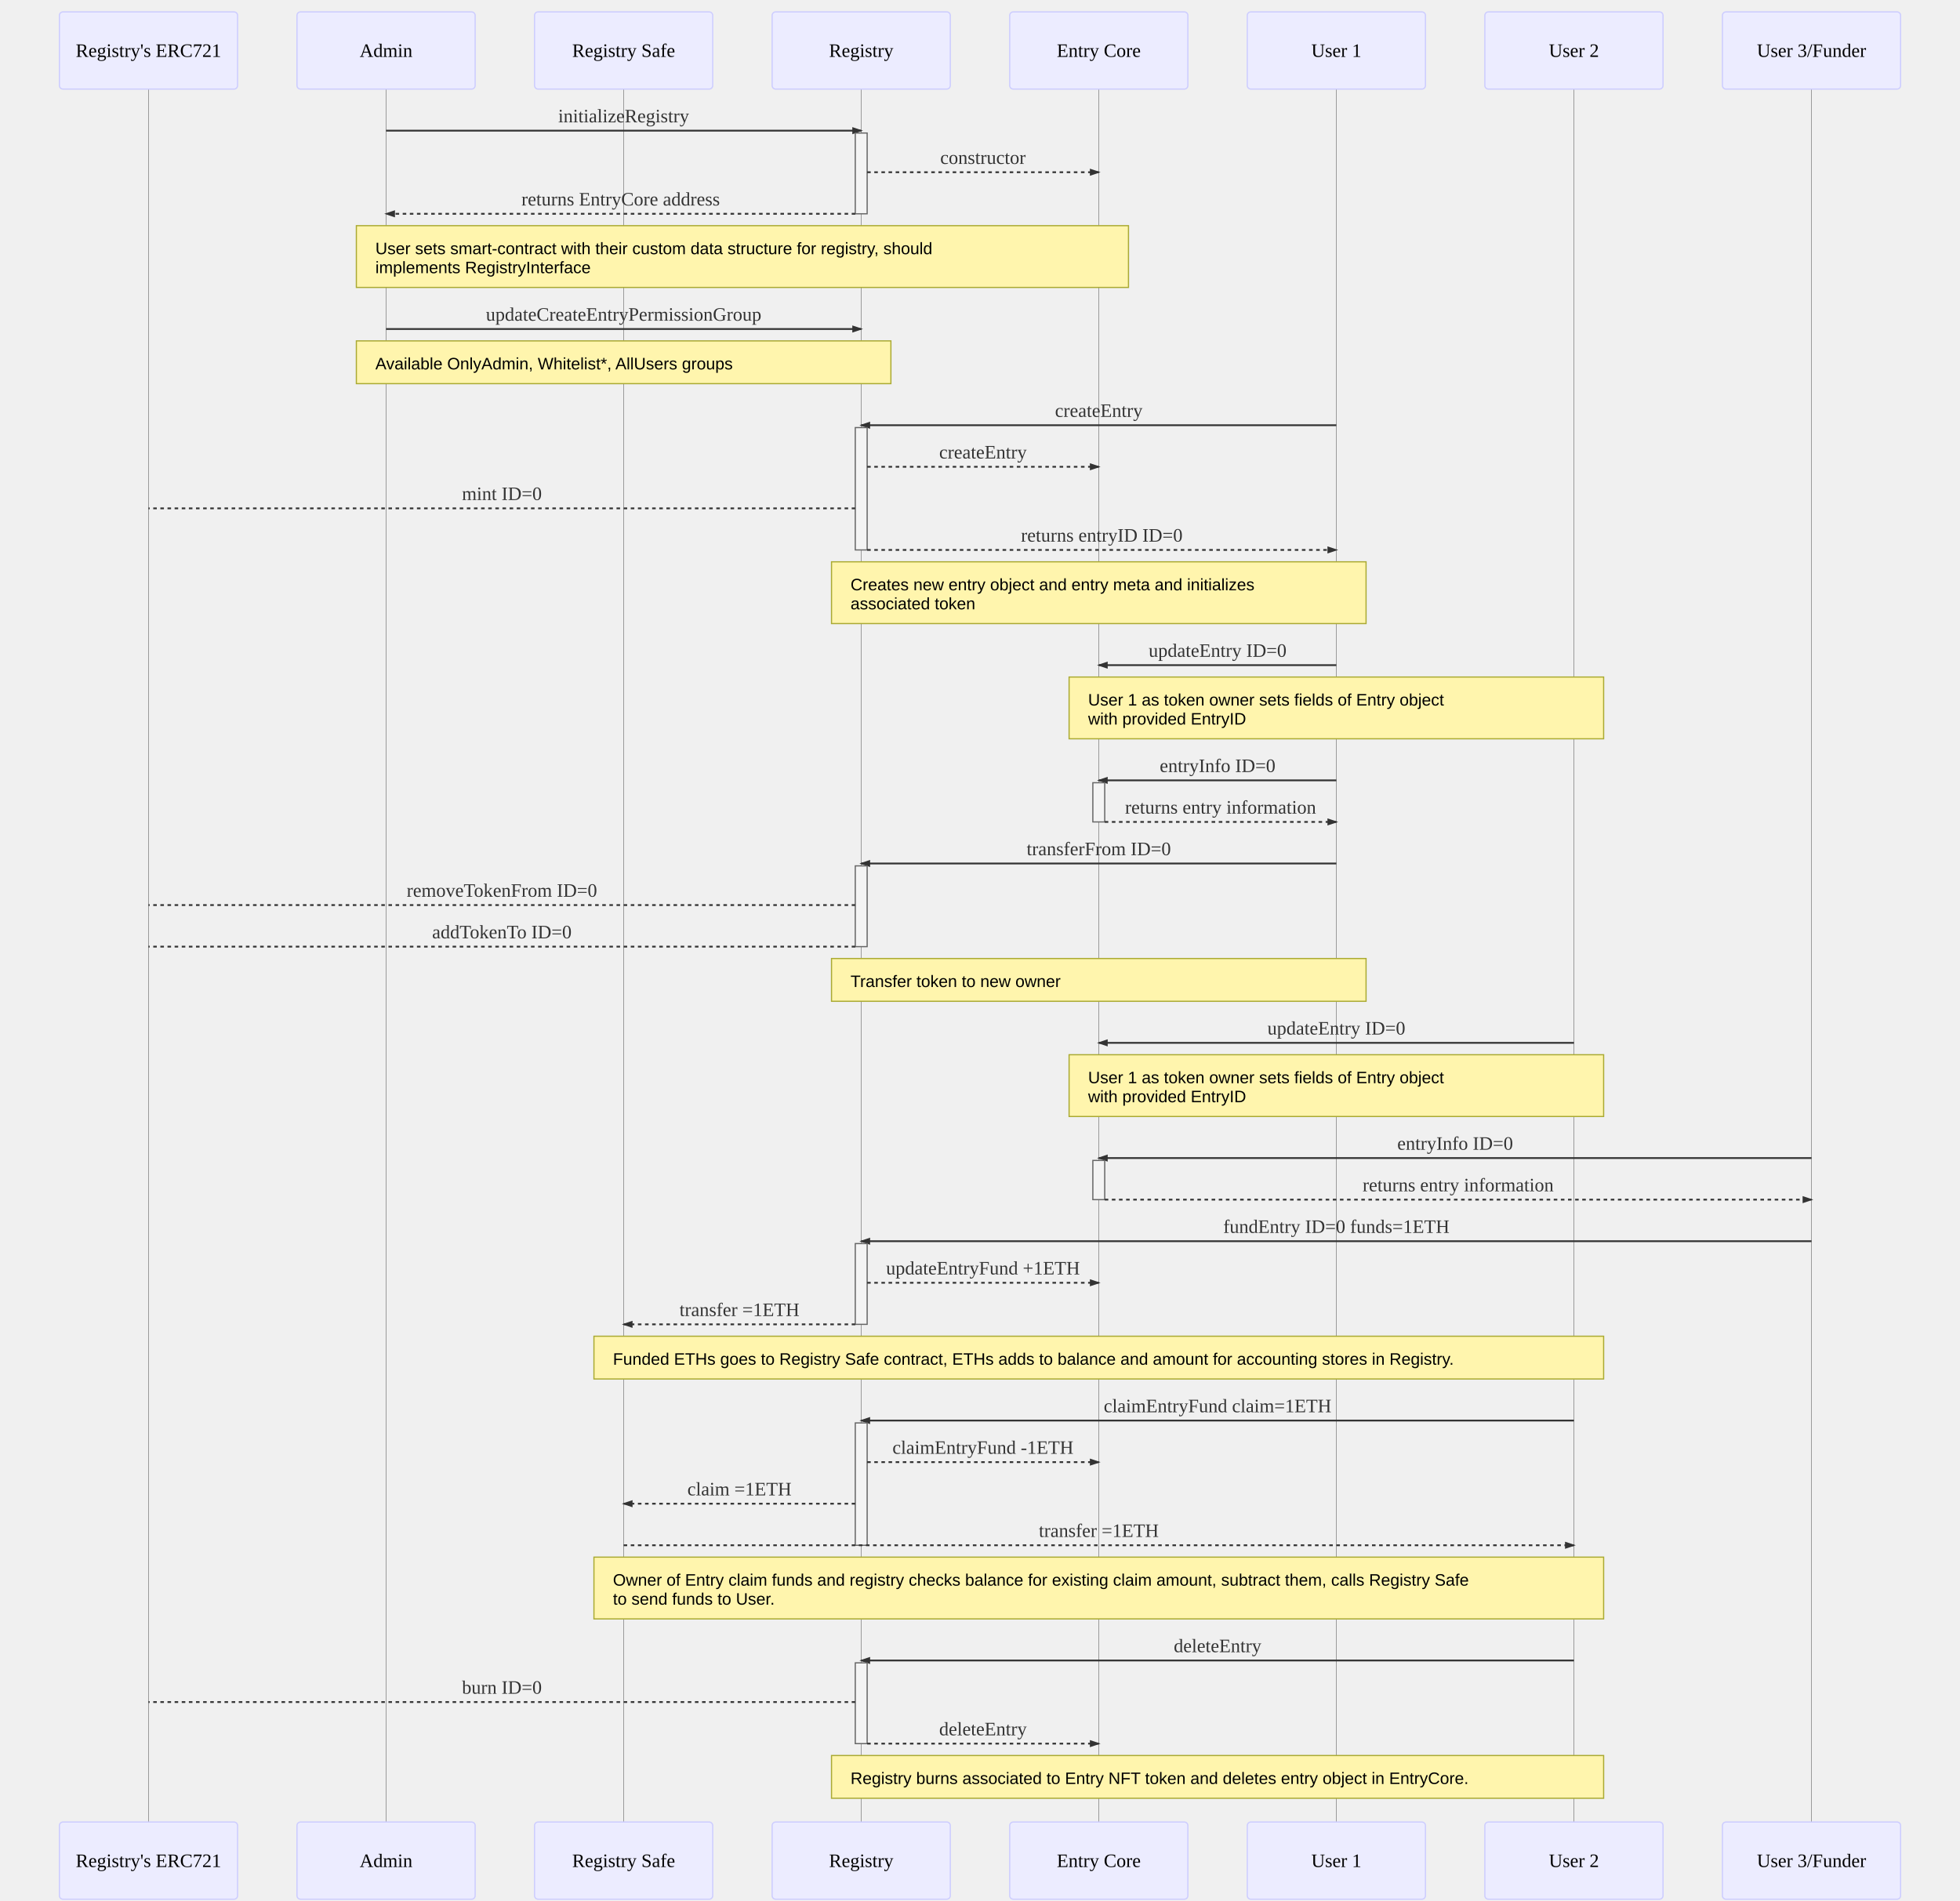
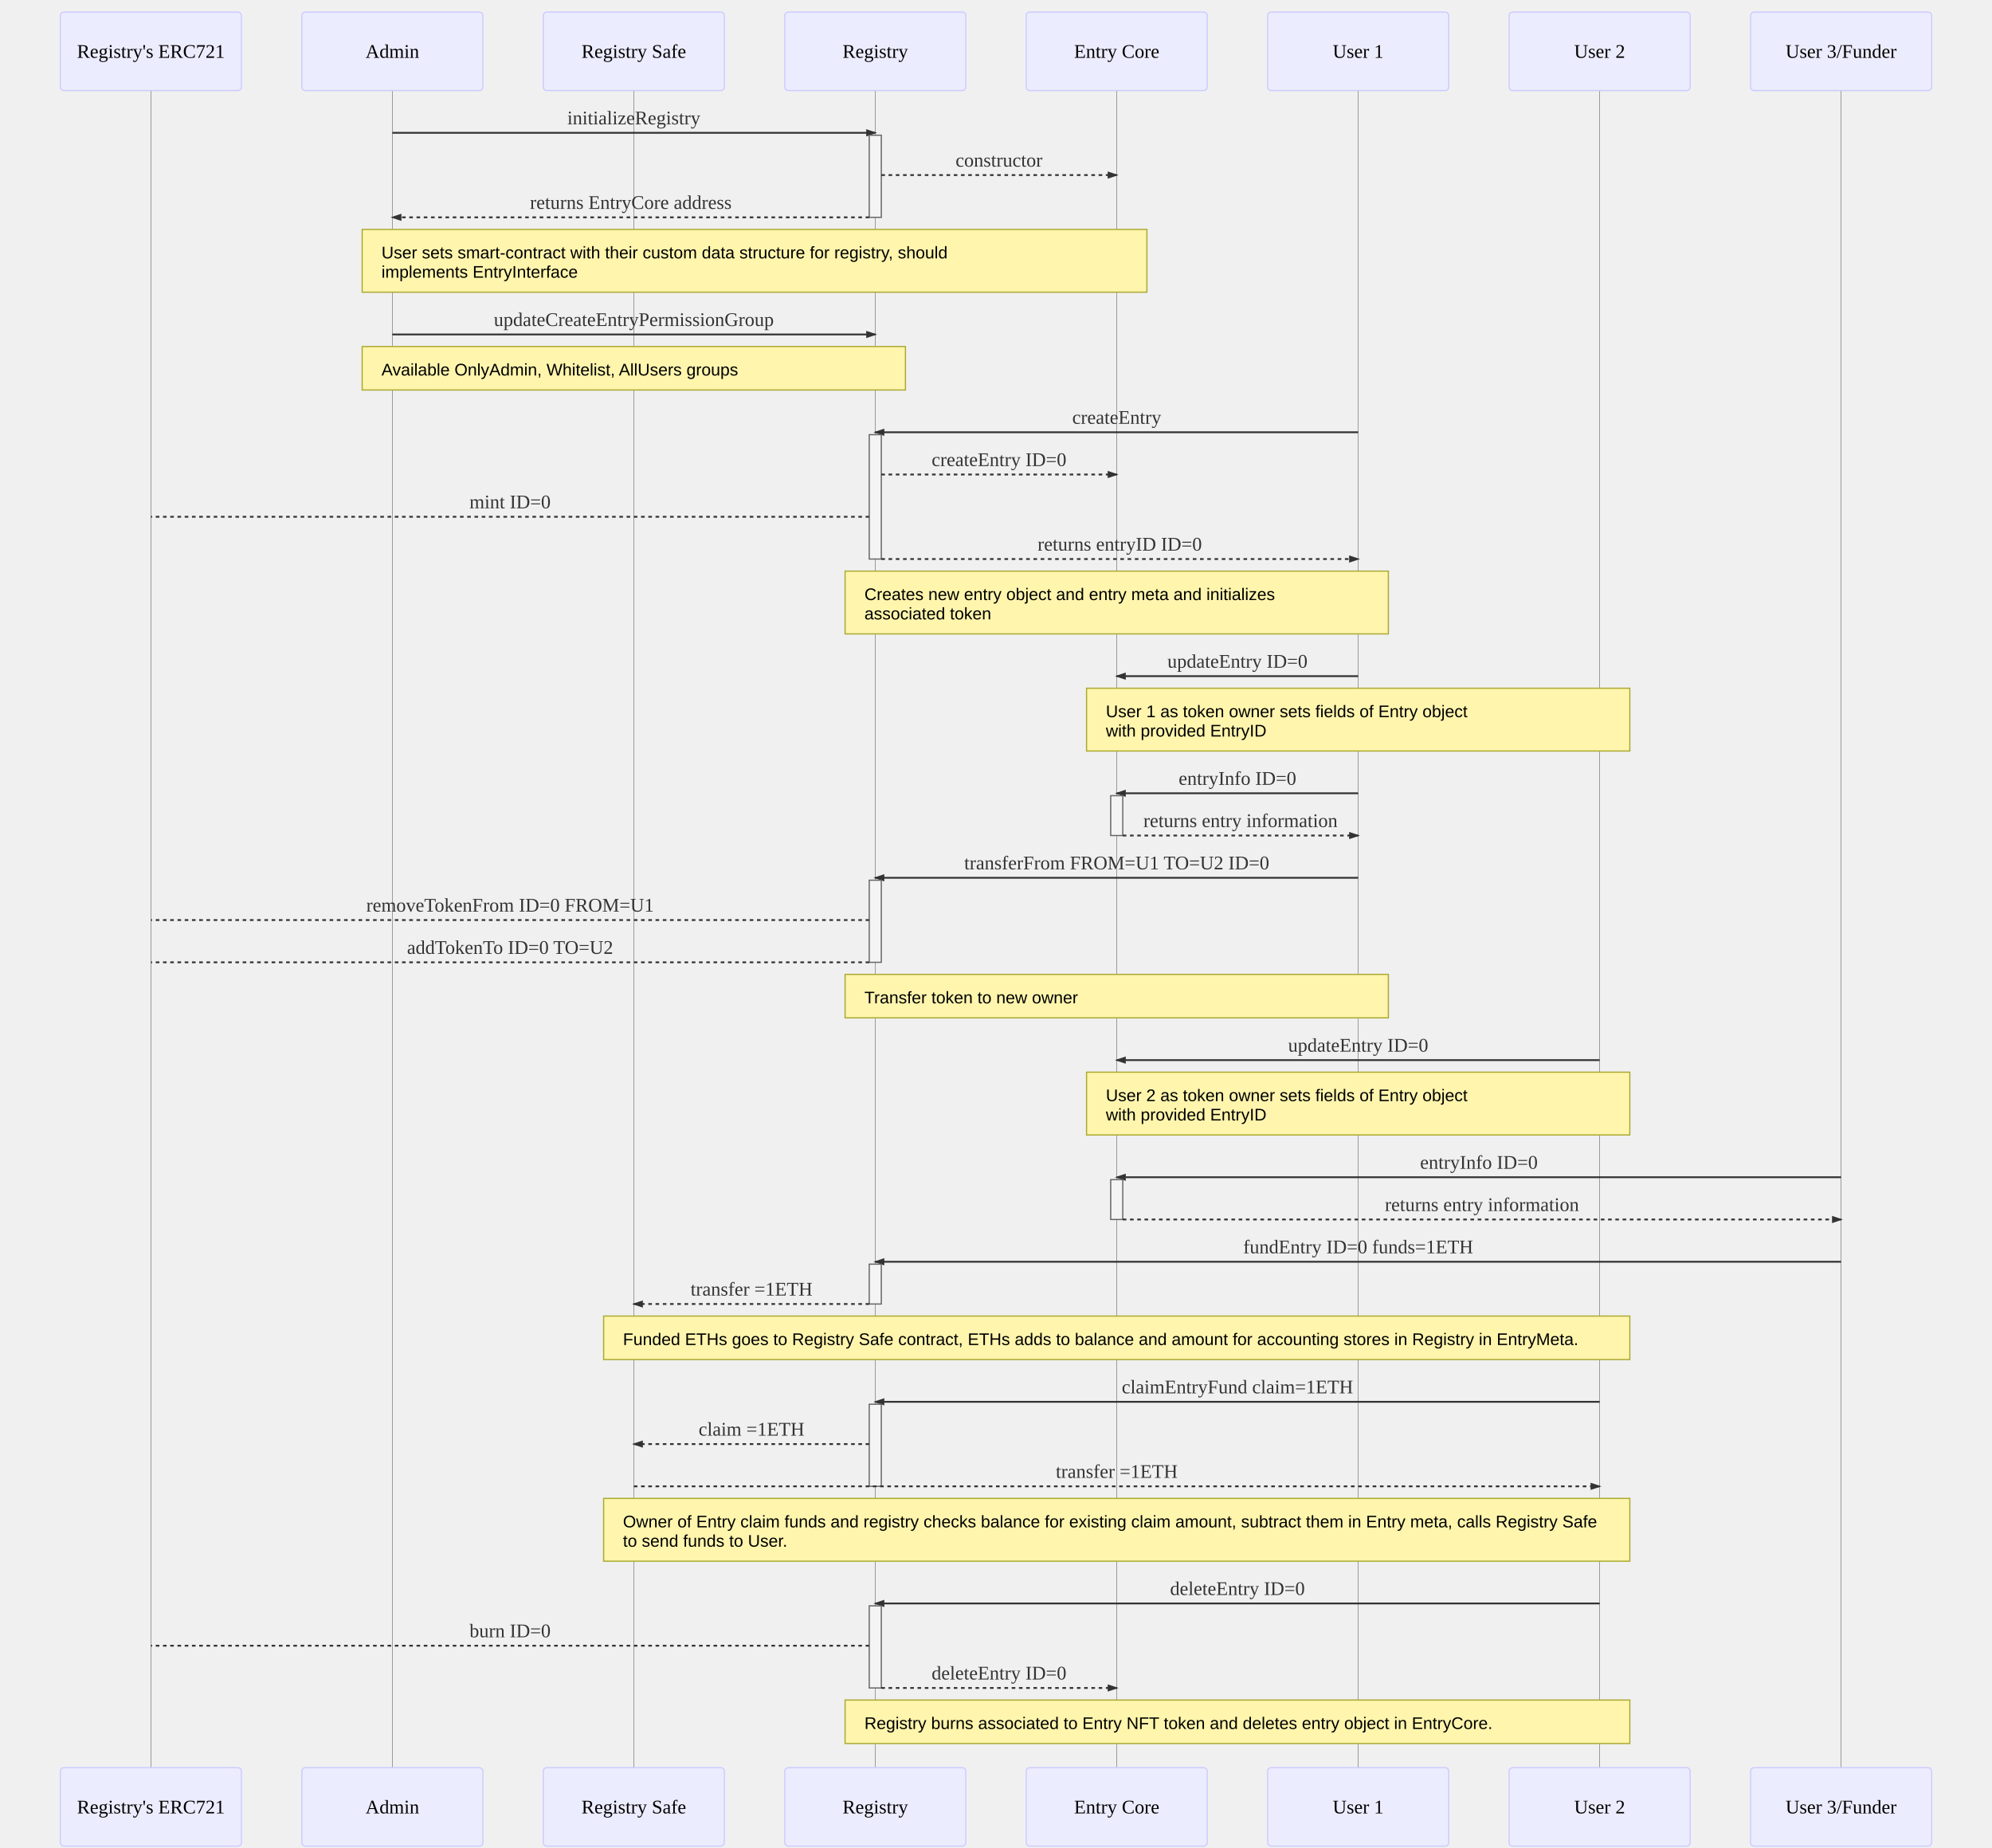
- <svg xmlns="http://www.w3.org/2000/svg" id="mermaid-1536604266062" width="100%" height="100%" style="max-width:1650px;" viewBox="-50 -10 1650 1600">
-   <style>#mermaid-1536604266062 .label{font-family:trebuchet ms,verdana,arial;color:#333}#mermaid-1536604266062 .node circle,#mermaid-1536604266062 .node ellipse,#mermaid-1536604266062 .node polygon,#mermaid-1536604266062 .node rect{fill:#ececff;stroke:#9370db;stroke-width:1px}#mermaid-1536604266062 .node.clickable{cursor:pointer}#mermaid-1536604266062 .arrowheadPath{fill:#333}#mermaid-1536604266062 .edgePath .path{stroke:#333;stroke-width:1.5px}#mermaid-1536604266062 .edgeLabel{background-color:#e8e8e8}#mermaid-1536604266062 .cluster rect{fill:#ffffde!important;stroke:#aa3!important;stroke-width:1px!important}#mermaid-1536604266062 .cluster text{fill:#333}#mermaid-1536604266062 div.mermaidTooltip{position:absolute;text-align:center;max-width:200px;padding:2px;font-family:trebuchet ms,verdana,arial;font-size:12px;background:#ffffde;border:1px solid #aa3;border-radius:2px;pointer-events:none;z-index:100}#mermaid-1536604266062 .actor{stroke:#ccf;fill:#ececff}#mermaid-1536604266062 text.actor{fill:#000;stroke:none}#mermaid-1536604266062 .actor-line{stroke:grey}#mermaid-1536604266062 .messageLine0{marker-end:"url(#arrowhead)"}#mermaid-1536604266062 .messageLine0,#mermaid-1536604266062 .messageLine1{stroke-width:1.5;stroke-dasharray:"2 2";stroke:#333}#mermaid-1536604266062 #arrowhead{fill:#333}#mermaid-1536604266062 #crosshead path{fill:#333!important;stroke:#333!important}#mermaid-1536604266062 .messageText{fill:#333;stroke:none}#mermaid-1536604266062 .labelBox{stroke:#ccf;fill:#ececff}#mermaid-1536604266062 .labelText,#mermaid-1536604266062 .loopText{fill:#000;stroke:none}#mermaid-1536604266062 .loopLine{stroke-width:2;stroke-dasharray:"2 2";marker-end:"url(#arrowhead)";stroke:#ccf}#mermaid-1536604266062 .note{stroke:#aa3;fill:#fff5ad}#mermaid-1536604266062 .noteText{fill:#000;stroke:none;font-family:trebuchet ms,verdana,arial;font-size:14px}#mermaid-1536604266062 .section{stroke:none;opacity:.2}#mermaid-1536604266062 .section0{fill:rgba(102,102,255,.49)}#mermaid-1536604266062 .section2{fill:#fff400}#mermaid-1536604266062 .section1,#mermaid-1536604266062 .section3{fill:#fff;opacity:.2}#mermaid-1536604266062 .sectionTitle0,#mermaid-1536604266062 .sectionTitle1,#mermaid-1536604266062 .sectionTitle2,#mermaid-1536604266062 .sectionTitle3{fill:#333}#mermaid-1536604266062 .sectionTitle{text-anchor:start;font-size:11px;text-height:14px}#mermaid-1536604266062 .grid .tick{stroke:#d3d3d3;opacity:.3;shape-rendering:crispEdges}#mermaid-1536604266062 .grid path{stroke-width:0}#mermaid-1536604266062 .today{fill:none;stroke:red;stroke-width:2px}#mermaid-1536604266062 .task{stroke-width:2}#mermaid-1536604266062 .taskText{text-anchor:middle;font-size:11px}#mermaid-1536604266062 .taskTextOutsideRight{fill:#000;text-anchor:start;font-size:11px}#mermaid-1536604266062 .taskTextOutsideLeft{fill:#000;text-anchor:end;font-size:11px}#mermaid-1536604266062 .taskText0,#mermaid-1536604266062 .taskText1,#mermaid-1536604266062 .taskText2,#mermaid-1536604266062 .taskText3{fill:#fff}#mermaid-1536604266062 .task0,#mermaid-1536604266062 .task1,#mermaid-1536604266062 .task2,#mermaid-1536604266062 .task3{fill:#8a90dd;stroke:#534fbc}#mermaid-1536604266062 .taskTextOutside0,#mermaid-1536604266062 .taskTextOutside1,#mermaid-1536604266062 .taskTextOutside2,#mermaid-1536604266062 .taskTextOutside3{fill:#000}#mermaid-1536604266062 .active0,#mermaid-1536604266062 .active1,#mermaid-1536604266062 .active2,#mermaid-1536604266062 .active3{fill:#bfc7ff;stroke:#534fbc}#mermaid-1536604266062 .activeText0,#mermaid-1536604266062 .activeText1,#mermaid-1536604266062 .activeText2,#mermaid-1536604266062 .activeText3{fill:#000!important}#mermaid-1536604266062 .done0,#mermaid-1536604266062 .done1,#mermaid-1536604266062 .done2,#mermaid-1536604266062 .done3{stroke:grey;fill:#d3d3d3;stroke-width:2}#mermaid-1536604266062 .doneText0,#mermaid-1536604266062 .doneText1,#mermaid-1536604266062 .doneText2,#mermaid-1536604266062 .doneText3{fill:#000!important}#mermaid-1536604266062 .crit0,#mermaid-1536604266062 .crit1,#mermaid-1536604266062 .crit2,#mermaid-1536604266062 .crit3{stroke:#f88;fill:red;stroke-width:2}#mermaid-1536604266062 .activeCrit0,#mermaid-1536604266062 .activeCrit1,#mermaid-1536604266062 .activeCrit2,#mermaid-1536604266062 .activeCrit3{stroke:#f88;fill:#bfc7ff;stroke-width:2}#mermaid-1536604266062 .doneCrit0,#mermaid-1536604266062 .doneCrit1,#mermaid-1536604266062 .doneCrit2,#mermaid-1536604266062 .doneCrit3{stroke:#f88;fill:#d3d3d3;stroke-width:2;cursor:pointer;shape-rendering:crispEdges}#mermaid-1536604266062 .activeCritText0,#mermaid-1536604266062 .activeCritText1,#mermaid-1536604266062 .activeCritText2,#mermaid-1536604266062 .activeCritText3,#mermaid-1536604266062 .doneCritText0,#mermaid-1536604266062 .doneCritText1,#mermaid-1536604266062 .doneCritText2,#mermaid-1536604266062 .doneCritText3{fill:#000!important}#mermaid-1536604266062 .titleText{text-anchor:middle;font-size:18px;fill:#000}#mermaid-1536604266062 g.classGroup text{fill:#9370db;stroke:none;font-family:trebuchet ms,verdana,arial;font-size:10px}#mermaid-1536604266062 g.classGroup rect{fill:#ececff;stroke:#9370db}#mermaid-1536604266062 g.classGroup line{stroke:#9370db;stroke-width:1}#mermaid-1536604266062 .classLabel .box{stroke:none;stroke-width:0;fill:#ececff;opacity:.5}#mermaid-1536604266062 .classLabel .label{fill:#9370db;font-size:10px}#mermaid-1536604266062 .relation{stroke:#9370db;stroke-width:1;fill:none}#mermaid-1536604266062 #compositionEnd,#mermaid-1536604266062 #compositionStart{fill:#9370db;stroke:#9370db;stroke-width:1}#mermaid-1536604266062 #aggregationEnd,#mermaid-1536604266062 #aggregationStart{fill:#ececff;stroke:#9370db;stroke-width:1}#mermaid-1536604266062 #dependencyEnd,#mermaid-1536604266062 #dependencyStart,#mermaid-1536604266062 #extensionEnd,#mermaid-1536604266062 #extensionStart{fill:#9370db;stroke:#9370db;stroke-width:1}#mermaid-1536604266062 .branch-label,#mermaid-1536604266062 .commit-id,#mermaid-1536604266062 .commit-msg{fill:#d3d3d3;color:#d3d3d3}</style>
-   <style>#mermaid-1536604266062 {
+ <svg xmlns="http://www.w3.org/2000/svg" id="mermaid-1539167895889" width="100%" height="100%" style="max-width:1650px;" viewBox="-50 -10 1650 1530">
+   <style>#mermaid-1539167895889 .label{font-family:trebuchet ms,verdana,arial;color:#333}#mermaid-1539167895889 .node circle,#mermaid-1539167895889 .node ellipse,#mermaid-1539167895889 .node polygon,#mermaid-1539167895889 .node rect{fill:#ececff;stroke:#9370db;stroke-width:1px}#mermaid-1539167895889 .node.clickable{cursor:pointer}#mermaid-1539167895889 .arrowheadPath{fill:#333}#mermaid-1539167895889 .edgePath .path{stroke:#333;stroke-width:1.5px}#mermaid-1539167895889 .edgeLabel{background-color:#e8e8e8}#mermaid-1539167895889 .cluster rect{fill:#ffffde!important;stroke:#aa3!important;stroke-width:1px!important}#mermaid-1539167895889 .cluster text{fill:#333}#mermaid-1539167895889 div.mermaidTooltip{position:absolute;text-align:center;max-width:200px;padding:2px;font-family:trebuchet ms,verdana,arial;font-size:12px;background:#ffffde;border:1px solid #aa3;border-radius:2px;pointer-events:none;z-index:100}#mermaid-1539167895889 .actor{stroke:#ccf;fill:#ececff}#mermaid-1539167895889 text.actor{fill:#000;stroke:none}#mermaid-1539167895889 .actor-line{stroke:grey}#mermaid-1539167895889 .messageLine0{marker-end:"url(#arrowhead)"}#mermaid-1539167895889 .messageLine0,#mermaid-1539167895889 .messageLine1{stroke-width:1.5;stroke-dasharray:"2 2";stroke:#333}#mermaid-1539167895889 #arrowhead{fill:#333}#mermaid-1539167895889 #crosshead path{fill:#333!important;stroke:#333!important}#mermaid-1539167895889 .messageText{fill:#333;stroke:none}#mermaid-1539167895889 .labelBox{stroke:#ccf;fill:#ececff}#mermaid-1539167895889 .labelText,#mermaid-1539167895889 .loopText{fill:#000;stroke:none}#mermaid-1539167895889 .loopLine{stroke-width:2;stroke-dasharray:"2 2";marker-end:"url(#arrowhead)";stroke:#ccf}#mermaid-1539167895889 .note{stroke:#aa3;fill:#fff5ad}#mermaid-1539167895889 .noteText{fill:#000;stroke:none;font-family:trebuchet ms,verdana,arial;font-size:14px}#mermaid-1539167895889 .section{stroke:none;opacity:.2}#mermaid-1539167895889 .section0{fill:rgba(102,102,255,.49)}#mermaid-1539167895889 .section2{fill:#fff400}#mermaid-1539167895889 .section1,#mermaid-1539167895889 .section3{fill:#fff;opacity:.2}#mermaid-1539167895889 .sectionTitle0,#mermaid-1539167895889 .sectionTitle1,#mermaid-1539167895889 .sectionTitle2,#mermaid-1539167895889 .sectionTitle3{fill:#333}#mermaid-1539167895889 .sectionTitle{text-anchor:start;font-size:11px;text-height:14px}#mermaid-1539167895889 .grid .tick{stroke:#d3d3d3;opacity:.3;shape-rendering:crispEdges}#mermaid-1539167895889 .grid path{stroke-width:0}#mermaid-1539167895889 .today{fill:none;stroke:red;stroke-width:2px}#mermaid-1539167895889 .task{stroke-width:2}#mermaid-1539167895889 .taskText{text-anchor:middle;font-size:11px}#mermaid-1539167895889 .taskTextOutsideRight{fill:#000;text-anchor:start;font-size:11px}#mermaid-1539167895889 .taskTextOutsideLeft{fill:#000;text-anchor:end;font-size:11px}#mermaid-1539167895889 .taskText0,#mermaid-1539167895889 .taskText1,#mermaid-1539167895889 .taskText2,#mermaid-1539167895889 .taskText3{fill:#fff}#mermaid-1539167895889 .task0,#mermaid-1539167895889 .task1,#mermaid-1539167895889 .task2,#mermaid-1539167895889 .task3{fill:#8a90dd;stroke:#534fbc}#mermaid-1539167895889 .taskTextOutside0,#mermaid-1539167895889 .taskTextOutside1,#mermaid-1539167895889 .taskTextOutside2,#mermaid-1539167895889 .taskTextOutside3{fill:#000}#mermaid-1539167895889 .active0,#mermaid-1539167895889 .active1,#mermaid-1539167895889 .active2,#mermaid-1539167895889 .active3{fill:#bfc7ff;stroke:#534fbc}#mermaid-1539167895889 .activeText0,#mermaid-1539167895889 .activeText1,#mermaid-1539167895889 .activeText2,#mermaid-1539167895889 .activeText3{fill:#000!important}#mermaid-1539167895889 .done0,#mermaid-1539167895889 .done1,#mermaid-1539167895889 .done2,#mermaid-1539167895889 .done3{stroke:grey;fill:#d3d3d3;stroke-width:2}#mermaid-1539167895889 .doneText0,#mermaid-1539167895889 .doneText1,#mermaid-1539167895889 .doneText2,#mermaid-1539167895889 .doneText3{fill:#000!important}#mermaid-1539167895889 .crit0,#mermaid-1539167895889 .crit1,#mermaid-1539167895889 .crit2,#mermaid-1539167895889 .crit3{stroke:#f88;fill:red;stroke-width:2}#mermaid-1539167895889 .activeCrit0,#mermaid-1539167895889 .activeCrit1,#mermaid-1539167895889 .activeCrit2,#mermaid-1539167895889 .activeCrit3{stroke:#f88;fill:#bfc7ff;stroke-width:2}#mermaid-1539167895889 .doneCrit0,#mermaid-1539167895889 .doneCrit1,#mermaid-1539167895889 .doneCrit2,#mermaid-1539167895889 .doneCrit3{stroke:#f88;fill:#d3d3d3;stroke-width:2;cursor:pointer;shape-rendering:crispEdges}#mermaid-1539167895889 .activeCritText0,#mermaid-1539167895889 .activeCritText1,#mermaid-1539167895889 .activeCritText2,#mermaid-1539167895889 .activeCritText3,#mermaid-1539167895889 .doneCritText0,#mermaid-1539167895889 .doneCritText1,#mermaid-1539167895889 .doneCritText2,#mermaid-1539167895889 .doneCritText3{fill:#000!important}#mermaid-1539167895889 .titleText{text-anchor:middle;font-size:18px;fill:#000}#mermaid-1539167895889 g.classGroup text{fill:#9370db;stroke:none;font-family:trebuchet ms,verdana,arial;font-size:10px}#mermaid-1539167895889 g.classGroup rect{fill:#ececff;stroke:#9370db}#mermaid-1539167895889 g.classGroup line{stroke:#9370db;stroke-width:1}#mermaid-1539167895889 .classLabel .box{stroke:none;stroke-width:0;fill:#ececff;opacity:.5}#mermaid-1539167895889 .classLabel .label{fill:#9370db;font-size:10px}#mermaid-1539167895889 .relation{stroke:#9370db;stroke-width:1;fill:none}#mermaid-1539167895889 #compositionEnd,#mermaid-1539167895889 #compositionStart{fill:#9370db;stroke:#9370db;stroke-width:1}#mermaid-1539167895889 #aggregationEnd,#mermaid-1539167895889 #aggregationStart{fill:#ececff;stroke:#9370db;stroke-width:1}#mermaid-1539167895889 #dependencyEnd,#mermaid-1539167895889 #dependencyStart,#mermaid-1539167895889 #extensionEnd,#mermaid-1539167895889 #extensionStart{fill:#9370db;stroke:#9370db;stroke-width:1}#mermaid-1539167895889 .branch-label,#mermaid-1539167895889 .commit-id,#mermaid-1539167895889 .commit-msg{fill:#d3d3d3;color:#d3d3d3}</style>
+   <style>#mermaid-1539167895889 {
    color: rgb(0, 0, 0);
    font: normal normal 400 normal 16px / normal "Times New Roman";
  }</style>
  <g />
  <g>
-     <line id="actor0" x1="75" y1="5" x2="75" y2="1589" class="actor-line" stroke-width="0.5px" stroke="#999" />
+     <line id="actor0" x1="75" y1="5" x2="75" y2="1519" class="actor-line" stroke-width="0.5px" stroke="#999" />
    <rect x="0" y="0" fill="#eaeaea" stroke="#666" width="150" height="65" rx="3" ry="3" class="actor" />
    <text x="75" y="32.5" dominant-baseline="central" alignment-baseline="central" class="actor" style="text-anchor: middle;">
      <tspan x="75" dy="0">Registry's ERC721</tspan>
    </text>
  </g>
  <g>
-     <line id="actor1" x1="275" y1="5" x2="275" y2="1589" class="actor-line" stroke-width="0.5px" stroke="#999" />
+     <line id="actor1" x1="275" y1="5" x2="275" y2="1519" class="actor-line" stroke-width="0.5px" stroke="#999" />
    <rect x="200" y="0" fill="#eaeaea" stroke="#666" width="150" height="65" rx="3" ry="3" class="actor" />
    <text x="275" y="32.5" dominant-baseline="central" alignment-baseline="central" class="actor" style="text-anchor: middle;">
      <tspan x="275" dy="0">Admin</tspan>
    </text>
  </g>
  <g>
-     <line id="actor2" x1="475" y1="5" x2="475" y2="1589" class="actor-line" stroke-width="0.5px" stroke="#999" />
+     <line id="actor2" x1="475" y1="5" x2="475" y2="1519" class="actor-line" stroke-width="0.5px" stroke="#999" />
    <rect x="400" y="0" fill="#eaeaea" stroke="#666" width="150" height="65" rx="3" ry="3" class="actor" />
    <text x="475" y="32.5" dominant-baseline="central" alignment-baseline="central" class="actor" style="text-anchor: middle;">
      <tspan x="475" dy="0">Registry Safe</tspan>
    </text>
  </g>
  <g>
-     <line id="actor3" x1="675" y1="5" x2="675" y2="1589" class="actor-line" stroke-width="0.5px" stroke="#999" />
+     <line id="actor3" x1="675" y1="5" x2="675" y2="1519" class="actor-line" stroke-width="0.5px" stroke="#999" />
    <rect x="600" y="0" fill="#eaeaea" stroke="#666" width="150" height="65" rx="3" ry="3" class="actor" />
    <text x="675" y="32.5" dominant-baseline="central" alignment-baseline="central" class="actor" style="text-anchor: middle;">
      <tspan x="675" dy="0">Registry</tspan>
    </text>
  </g>
  <g>
-     <line id="actor4" x1="875" y1="5" x2="875" y2="1589" class="actor-line" stroke-width="0.5px" stroke="#999" />
+     <line id="actor4" x1="875" y1="5" x2="875" y2="1519" class="actor-line" stroke-width="0.5px" stroke="#999" />
    <rect x="800" y="0" fill="#eaeaea" stroke="#666" width="150" height="65" rx="3" ry="3" class="actor" />
    <text x="875" y="32.5" dominant-baseline="central" alignment-baseline="central" class="actor" style="text-anchor: middle;">
      <tspan x="875" dy="0">Entry Core</tspan>
    </text>
  </g>
  <g>
-     <line id="actor5" x1="1075" y1="5" x2="1075" y2="1589" class="actor-line" stroke-width="0.5px" stroke="#999" />
+     <line id="actor5" x1="1075" y1="5" x2="1075" y2="1519" class="actor-line" stroke-width="0.5px" stroke="#999" />
    <rect x="1000" y="0" fill="#eaeaea" stroke="#666" width="150" height="65" rx="3" ry="3" class="actor" />
    <text x="1075" y="32.5" dominant-baseline="central" alignment-baseline="central" class="actor" style="text-anchor: middle;">
      <tspan x="1075" dy="0">User 1</tspan>
    </text>
  </g>
  <g>
-     <line id="actor6" x1="1275" y1="5" x2="1275" y2="1589" class="actor-line" stroke-width="0.5px" stroke="#999" />
+     <line id="actor6" x1="1275" y1="5" x2="1275" y2="1519" class="actor-line" stroke-width="0.5px" stroke="#999" />
    <rect x="1200" y="0" fill="#eaeaea" stroke="#666" width="150" height="65" rx="3" ry="3" class="actor" />
    <text x="1275" y="32.5" dominant-baseline="central" alignment-baseline="central" class="actor" style="text-anchor: middle;">
      <tspan x="1275" dy="0">User 2</tspan>
    </text>
  </g>
  <g>
-     <line id="actor7" x1="1475" y1="5" x2="1475" y2="1589" class="actor-line" stroke-width="0.5px" stroke="#999" />
+     <line id="actor7" x1="1475" y1="5" x2="1475" y2="1519" class="actor-line" stroke-width="0.5px" stroke="#999" />
    <rect x="1400" y="0" fill="#eaeaea" stroke="#666" width="150" height="65" rx="3" ry="3" class="actor" />
    <text x="1475" y="32.5" dominant-baseline="central" alignment-baseline="central" class="actor" style="text-anchor: middle;">
      <tspan x="1475" dy="0">User 3/Funder</tspan>
    </text>
  </g>
  <defs>
    <marker id="arrowhead" refX="5" refY="2" markerWidth="6" markerHeight="4" orient="auto">
      <path d="M 0,0 V 4 L6,2 Z" />
    </marker>
  </defs>
  <defs>
    <marker id="crosshead" markerWidth="15" markerHeight="8" orient="auto" refX="16" refY="4">
      <path fill="black" stroke="#000000" stroke-width="1px" d="M 9,2 V 6 L16,4 Z" style="stroke-dasharray: 0, 0;" />
      <path fill="none" stroke="#000000" stroke-width="1px" d="M 0,1 L 6,7 M 6,1 L 0,7" style="stroke-dasharray: 0, 0;" />
    </marker>
  </defs>
  <g>
    <text x="475" y="93" class="messageText" style="text-anchor: middle;">initializeRegistry</text>
    <line x1="275" y1="100" x2="675" y2="100" class="messageLine0" stroke-width="2" stroke="black" marker-end="url(#arrowhead)" style="fill: none;" />
  </g>
  <g>
    <rect x="670" y="102" fill="#f4f4f4" stroke="#666" width="10" height="68" rx="0" ry="0" />
  </g>
  <g>
    <text x="777.5" y="128" class="messageText" style="text-anchor: middle;">constructor</text>
    <line x1="680" y1="135" x2="875" y2="135" class="messageLine1" stroke-width="2" stroke="black" marker-end="url(#arrowhead)" style="stroke-dasharray: 3, 3; fill: none;" />
  </g>
  <g>
    <text x="472.5" y="163" class="messageText" style="text-anchor: middle;">returns EntryCore address</text>
    <line x1="670" y1="170" x2="275" y2="170" class="messageLine1" stroke-width="2" stroke="black" marker-end="url(#arrowhead)" style="stroke-dasharray: 3, 3; fill: none;" />
  </g>
  <g>
    <rect x="250" y="180" fill="#EDF2AE" stroke="#666" width="650" height="52" rx="0" ry="0" class="note" />
    <text x="246" y="204" fill="black" class="noteText">
      <tspan x="266" fill="black">User sets smart-contract with their custom data structure for registry, should </tspan>
    </text>
    <text x="246" y="220" fill="black" class="noteText">
-       <tspan x="266" fill="black"> implements RegistryInterface</tspan>
+       <tspan x="266" fill="black"> implements EntryInterface</tspan>
    </text>
  </g>
  <g>
    <text x="475" y="260" class="messageText" style="text-anchor: middle;">updateCreateEntryPermissionGroup</text>
    <line x1="275" y1="267" x2="675" y2="267" class="messageLine0" stroke-width="2" stroke="black" marker-end="url(#arrowhead)" style="fill: none;" />
  </g>
  <g>
    <rect x="250" y="277" fill="#EDF2AE" stroke="#666" width="450" height="36" rx="0" ry="0" class="note" />
    <text x="246" y="301" fill="black" class="noteText">
-       <tspan x="266" fill="black">Available OnlyAdmin, Whitelist*, AllUsers groups</tspan>
+       <tspan x="266" fill="black">Available OnlyAdmin, Whitelist, AllUsers groups</tspan>
    </text>
  </g>
  <g>
    <text x="875" y="341" class="messageText" style="text-anchor: middle;">createEntry</text>
    <line x1="1075" y1="348" x2="675" y2="348" class="messageLine0" stroke-width="2" stroke="black" marker-end="url(#arrowhead)" style="fill: none;" />
  </g>
  <g>
    <rect x="670" y="350" fill="#f4f4f4" stroke="#666" width="10" height="103" rx="0" ry="0" />
  </g>
  <g>
-     <text x="777.5" y="376" class="messageText" style="text-anchor: middle;">createEntry</text>
+     <text x="777.5" y="376" class="messageText" style="text-anchor: middle;">createEntry ID=0</text>
    <line x1="680" y1="383" x2="875" y2="383" class="messageLine1" stroke-width="2" stroke="black" marker-end="url(#arrowhead)" style="stroke-dasharray: 3, 3; fill: none;" />
  </g>
  <g>
    <text x="372.5" y="411" class="messageText" style="text-anchor: middle;">mint ID=0</text>
    <line x1="670" y1="418" x2="75" y2="418" class="messageLine1" stroke-width="2" stroke="black" style="stroke-dasharray: 3, 3; fill: none;" />
  </g>
  <g>
    <text x="877.5" y="446" class="messageText" style="text-anchor: middle;">returns entryID ID=0</text>
    <line x1="680" y1="453" x2="1075" y2="453" class="messageLine1" stroke-width="2" stroke="black" marker-end="url(#arrowhead)" style="stroke-dasharray: 3, 3; fill: none;" />
  </g>
  <g>
    <rect x="650" y="463" fill="#EDF2AE" stroke="#666" width="450" height="52" rx="0" ry="0" class="note" />
    <text x="646" y="487" fill="black" class="noteText">
      <tspan x="666" fill="black">Creates new entry object and entry meta and initializes </tspan>
    </text>
    <text x="646" y="503" fill="black" class="noteText">
      <tspan x="666" fill="black"> associated token</tspan>
    </text>
  </g>
  <g>
    <text x="975" y="543" class="messageText" style="text-anchor: middle;">updateEntry ID=0</text>
    <line x1="1075" y1="550" x2="875" y2="550" class="messageLine0" stroke-width="2" stroke="black" marker-end="url(#arrowhead)" style="fill: none;" />
  </g>
  <g>
    <rect x="850" y="560" fill="#EDF2AE" stroke="#666" width="450" height="52" rx="0" ry="0" class="note" />
    <text x="846" y="584" fill="black" class="noteText">
      <tspan x="866" fill="black">User 1 as token owner sets fields of Entry object </tspan>
    </text>
    <text x="846" y="600" fill="black" class="noteText">
      <tspan x="866" fill="black"> with provided EntryID</tspan>
    </text>
  </g>
  <g>
    <text x="975" y="640" class="messageText" style="text-anchor: middle;">entryInfo ID=0</text>
    <line x1="1075" y1="647" x2="875" y2="647" class="messageLine0" stroke-width="2" stroke="black" marker-end="url(#arrowhead)" style="fill: none;" />
  </g>
  <g>
    <rect x="870" y="649" fill="#f4f4f4" stroke="#666" width="10" height="33" rx="0" ry="0" />
  </g>
  <g>
    <text x="977.5" y="675" class="messageText" style="text-anchor: middle;">returns entry information</text>
    <line x1="880" y1="682" x2="1075" y2="682" class="messageLine1" stroke-width="2" stroke="black" marker-end="url(#arrowhead)" style="stroke-dasharray: 3, 3; fill: none;" />
  </g>
  <g>
-     <text x="875" y="710" class="messageText" style="text-anchor: middle;">transferFrom ID=0</text>
+     <text x="875" y="710" class="messageText" style="text-anchor: middle;">transferFrom FROM=U1 TO=U2 ID=0</text>
    <line x1="1075" y1="717" x2="675" y2="717" class="messageLine0" stroke-width="2" stroke="black" marker-end="url(#arrowhead)" style="fill: none;" />
  </g>
  <g>
    <rect x="670" y="719" fill="#f4f4f4" stroke="#666" width="10" height="68" rx="0" ry="0" />
  </g>
  <g>
-     <text x="372.5" y="745" class="messageText" style="text-anchor: middle;">removeTokenFrom ID=0</text>
+     <text x="372.5" y="745" class="messageText" style="text-anchor: middle;">removeTokenFrom ID=0 FROM=U1</text>
    <line x1="670" y1="752" x2="75" y2="752" class="messageLine1" stroke-width="2" stroke="black" style="stroke-dasharray: 3, 3; fill: none;" />
  </g>
  <g>
-     <text x="372.5" y="780" class="messageText" style="text-anchor: middle;">addTokenTo ID=0</text>
+     <text x="372.5" y="780" class="messageText" style="text-anchor: middle;">addTokenTo ID=0 TO=U2</text>
    <line x1="670" y1="787" x2="75" y2="787" class="messageLine1" stroke-width="2" stroke="black" style="stroke-dasharray: 3, 3; fill: none;" />
  </g>
  <g>
    <rect x="650" y="797" fill="#EDF2AE" stroke="#666" width="450" height="36" rx="0" ry="0" class="note" />
    <text x="646" y="821" fill="black" class="noteText">
      <tspan x="666" fill="black">Transfer token to new owner</tspan>
    </text>
  </g>
  <g>
    <text x="1075" y="861" class="messageText" style="text-anchor: middle;">updateEntry ID=0</text>
    <line x1="1275" y1="868" x2="875" y2="868" class="messageLine0" stroke-width="2" stroke="black" marker-end="url(#arrowhead)" style="fill: none;" />
  </g>
  <g>
    <rect x="850" y="878" fill="#EDF2AE" stroke="#666" width="450" height="52" rx="0" ry="0" class="note" />
    <text x="846" y="902" fill="black" class="noteText">
-       <tspan x="866" fill="black">User 1 as token owner sets fields of Entry object </tspan>
+       <tspan x="866" fill="black">User 2 as token owner sets fields of Entry object </tspan>
    </text>
    <text x="846" y="918" fill="black" class="noteText">
      <tspan x="866" fill="black"> with provided EntryID</tspan>
    </text>
  </g>
  <g>
    <text x="1175" y="958" class="messageText" style="text-anchor: middle;">entryInfo ID=0</text>
    <line x1="1475" y1="965" x2="875" y2="965" class="messageLine0" stroke-width="2" stroke="black" marker-end="url(#arrowhead)" style="fill: none;" />
  </g>
  <g>
    <rect x="870" y="967" fill="#f4f4f4" stroke="#666" width="10" height="33" rx="0" ry="0" />
  </g>
  <g>
    <text x="1177.5" y="993" class="messageText" style="text-anchor: middle;">returns entry information</text>
    <line x1="880" y1="1000" x2="1475" y2="1000" class="messageLine1" stroke-width="2" stroke="black" marker-end="url(#arrowhead)" style="stroke-dasharray: 3, 3; fill: none;" />
  </g>
  <g>
    <text x="1075" y="1028" class="messageText" style="text-anchor: middle;">fundEntry ID=0 funds=1ETH</text>
    <line x1="1475" y1="1035" x2="675" y2="1035" class="messageLine0" stroke-width="2" stroke="black" marker-end="url(#arrowhead)" style="fill: none;" />
  </g>
  <g>
-     <rect x="670" y="1037" fill="#f4f4f4" stroke="#666" width="10" height="68" rx="0" ry="0" />
-   </g>
-   <g>
-     <text x="777.5" y="1063" class="messageText" style="text-anchor: middle;">updateEntryFund +1ETH</text>
-     <line x1="680" y1="1070" x2="875" y2="1070" class="messageLine1" stroke-width="2" stroke="black" marker-end="url(#arrowhead)" style="stroke-dasharray: 3, 3; fill: none;" />
-   </g>
-   <g>
-     <text x="572.5" y="1098" class="messageText" style="text-anchor: middle;">transfer =1ETH</text>
-     <line x1="670" y1="1105" x2="475" y2="1105" class="messageLine1" stroke-width="2" stroke="black" marker-end="url(#arrowhead)" style="stroke-dasharray: 3, 3; fill: none;" />
-   </g>
-   <g>
-     <rect x="450" y="1115" fill="#EDF2AE" stroke="#666" width="850" height="36" rx="0" ry="0" class="note" />
-     <text x="446" y="1139" fill="black" class="noteText">
-       <tspan x="466" fill="black">Funded ETHs goes to Registry Safe contract, ETHs adds to balance and amount for accounting stores in Registry.</tspan>
-     </text>
-   </g>
-   <g>
-     <text x="975" y="1179" class="messageText" style="text-anchor: middle;">claimEntryFund claim=1ETH</text>
-     <line x1="1275" y1="1186" x2="675" y2="1186" class="messageLine0" stroke-width="2" stroke="black" marker-end="url(#arrowhead)" style="fill: none;" />
-   </g>
-   <g>
-     <rect x="670" y="1188" fill="#f4f4f4" stroke="#666" width="10" height="103" rx="0" ry="0" />
-   </g>
-   <g>
-     <text x="777.5" y="1214" class="messageText" style="text-anchor: middle;">claimEntryFund -1ETH</text>
-     <line x1="680" y1="1221" x2="875" y2="1221" class="messageLine1" stroke-width="2" stroke="black" marker-end="url(#arrowhead)" style="stroke-dasharray: 3, 3; fill: none;" />
-   </g>
-   <g>
-     <text x="572.5" y="1249" class="messageText" style="text-anchor: middle;">claim =1ETH</text>
-     <line x1="670" y1="1256" x2="475" y2="1256" class="messageLine1" stroke-width="2" stroke="black" marker-end="url(#arrowhead)" style="stroke-dasharray: 3, 3; fill: none;" />
-   </g>
-   <g>
-     <text x="875" y="1284" class="messageText" style="text-anchor: middle;">transfer =1ETH</text>
-     <line x1="475" y1="1291" x2="1275" y2="1291" class="messageLine1" stroke-width="2" stroke="black" marker-end="url(#arrowhead)" style="stroke-dasharray: 3, 3; fill: none;" />
-   </g>
-   <g>
-     <rect x="450" y="1301" fill="#EDF2AE" stroke="#666" width="850" height="52" rx="0" ry="0" class="note" />
-     <text x="446" y="1325" fill="black" class="noteText">
-       <tspan x="466" fill="black">Owner of Entry claim funds and registry checks balance for existing claim amount, subtract them,  calls Registry Safe </tspan>
-     </text>
-     <text x="446" y="1341" fill="black" class="noteText">
+     <rect x="670" y="1037" fill="#f4f4f4" stroke="#666" width="10" height="33" rx="0" ry="0" />
+   </g>
+   <g>
+     <text x="572.5" y="1063" class="messageText" style="text-anchor: middle;">transfer =1ETH</text>
+     <line x1="670" y1="1070" x2="475" y2="1070" class="messageLine1" stroke-width="2" stroke="black" marker-end="url(#arrowhead)" style="stroke-dasharray: 3, 3; fill: none;" />
+   </g>
+   <g>
+     <rect x="450" y="1080" fill="#EDF2AE" stroke="#666" width="850" height="36" rx="0" ry="0" class="note" />
+     <text x="446" y="1104" fill="black" class="noteText">
+       <tspan x="466" fill="black">Funded ETHs goes to Registry Safe contract, ETHs adds to balance and amount for accounting stores in Registry in EntryMeta.</tspan>
+     </text>
+   </g>
+   <g>
+     <text x="975" y="1144" class="messageText" style="text-anchor: middle;">claimEntryFund claim=1ETH</text>
+     <line x1="1275" y1="1151" x2="675" y2="1151" class="messageLine0" stroke-width="2" stroke="black" marker-end="url(#arrowhead)" style="fill: none;" />
+   </g>
+   <g>
+     <rect x="670" y="1153" fill="#f4f4f4" stroke="#666" width="10" height="68" rx="0" ry="0" />
+   </g>
+   <g>
+     <text x="572.5" y="1179" class="messageText" style="text-anchor: middle;">claim =1ETH</text>
+     <line x1="670" y1="1186" x2="475" y2="1186" class="messageLine1" stroke-width="2" stroke="black" marker-end="url(#arrowhead)" style="stroke-dasharray: 3, 3; fill: none;" />
+   </g>
+   <g>
+     <text x="875" y="1214" class="messageText" style="text-anchor: middle;">transfer =1ETH</text>
+     <line x1="475" y1="1221" x2="1275" y2="1221" class="messageLine1" stroke-width="2" stroke="black" marker-end="url(#arrowhead)" style="stroke-dasharray: 3, 3; fill: none;" />
+   </g>
+   <g>
+     <rect x="450" y="1231" fill="#EDF2AE" stroke="#666" width="850" height="52" rx="0" ry="0" class="note" />
+     <text x="446" y="1255" fill="black" class="noteText">
+       <tspan x="466" fill="black">Owner of Entry claim funds and registry checks balance for existing claim amount, subtract them in Entry meta, calls Registry Safe </tspan>
+     </text>
+     <text x="446" y="1271" fill="black" class="noteText">
      <tspan x="466" fill="black"> to send funds to User.</tspan>
    </text>
  </g>
  <g>
-     <text x="975" y="1381" class="messageText" style="text-anchor: middle;">deleteEntry</text>
-     <line x1="1275" y1="1388" x2="675" y2="1388" class="messageLine0" stroke-width="2" stroke="black" marker-end="url(#arrowhead)" style="fill: none;" />
-   </g>
-   <g>
-     <rect x="670" y="1390" fill="#f4f4f4" stroke="#666" width="10" height="68" rx="0" ry="0" />
-   </g>
-   <g>
-     <text x="372.5" y="1416" class="messageText" style="text-anchor: middle;">burn ID=0</text>
-     <line x1="670" y1="1423" x2="75" y2="1423" class="messageLine1" stroke-width="2" stroke="black" style="stroke-dasharray: 3, 3; fill: none;" />
-   </g>
-   <g>
-     <text x="777.5" y="1451" class="messageText" style="text-anchor: middle;">deleteEntry</text>
-     <line x1="680" y1="1458" x2="875" y2="1458" class="messageLine1" stroke-width="2" stroke="black" marker-end="url(#arrowhead)" style="stroke-dasharray: 3, 3; fill: none;" />
-   </g>
-   <g>
-     <rect x="650" y="1468" fill="#EDF2AE" stroke="#666" width="650" height="36" rx="0" ry="0" class="note" />
-     <text x="646" y="1492" fill="black" class="noteText">
+     <text x="975" y="1311" class="messageText" style="text-anchor: middle;">deleteEntry ID=0</text>
+     <line x1="1275" y1="1318" x2="675" y2="1318" class="messageLine0" stroke-width="2" stroke="black" marker-end="url(#arrowhead)" style="fill: none;" />
+   </g>
+   <g>
+     <rect x="670" y="1320" fill="#f4f4f4" stroke="#666" width="10" height="68" rx="0" ry="0" />
+   </g>
+   <g>
+     <text x="372.5" y="1346" class="messageText" style="text-anchor: middle;">burn ID=0</text>
+     <line x1="670" y1="1353" x2="75" y2="1353" class="messageLine1" stroke-width="2" stroke="black" style="stroke-dasharray: 3, 3; fill: none;" />
+   </g>
+   <g>
+     <text x="777.5" y="1381" class="messageText" style="text-anchor: middle;">deleteEntry ID=0</text>
+     <line x1="680" y1="1388" x2="875" y2="1388" class="messageLine1" stroke-width="2" stroke="black" marker-end="url(#arrowhead)" style="stroke-dasharray: 3, 3; fill: none;" />
+   </g>
+   <g>
+     <rect x="650" y="1398" fill="#EDF2AE" stroke="#666" width="650" height="36" rx="0" ry="0" class="note" />
+     <text x="646" y="1422" fill="black" class="noteText">
      <tspan x="666" fill="black">Registry burns associated to Entry NFT token and deletes entry object in EntryCore.</tspan>
    </text>
  </g>
  <g>
-     <rect x="0" y="1524" fill="#eaeaea" stroke="#666" width="150" height="65" rx="3" ry="3" class="actor" />
-     <text x="75" y="1556.5" dominant-baseline="central" alignment-baseline="central" class="actor" style="text-anchor: middle;">
+     <rect x="0" y="1454" fill="#eaeaea" stroke="#666" width="150" height="65" rx="3" ry="3" class="actor" />
+     <text x="75" y="1486.5" dominant-baseline="central" alignment-baseline="central" class="actor" style="text-anchor: middle;">
      <tspan x="75" dy="0">Registry's ERC721</tspan>
    </text>
  </g>
  <g>
-     <rect x="200" y="1524" fill="#eaeaea" stroke="#666" width="150" height="65" rx="3" ry="3" class="actor" />
-     <text x="275" y="1556.5" dominant-baseline="central" alignment-baseline="central" class="actor" style="text-anchor: middle;">
+     <rect x="200" y="1454" fill="#eaeaea" stroke="#666" width="150" height="65" rx="3" ry="3" class="actor" />
+     <text x="275" y="1486.5" dominant-baseline="central" alignment-baseline="central" class="actor" style="text-anchor: middle;">
      <tspan x="275" dy="0">Admin</tspan>
    </text>
  </g>
  <g>
-     <rect x="400" y="1524" fill="#eaeaea" stroke="#666" width="150" height="65" rx="3" ry="3" class="actor" />
-     <text x="475" y="1556.5" dominant-baseline="central" alignment-baseline="central" class="actor" style="text-anchor: middle;">
+     <rect x="400" y="1454" fill="#eaeaea" stroke="#666" width="150" height="65" rx="3" ry="3" class="actor" />
+     <text x="475" y="1486.5" dominant-baseline="central" alignment-baseline="central" class="actor" style="text-anchor: middle;">
      <tspan x="475" dy="0">Registry Safe</tspan>
    </text>
  </g>
  <g>
-     <rect x="600" y="1524" fill="#eaeaea" stroke="#666" width="150" height="65" rx="3" ry="3" class="actor" />
-     <text x="675" y="1556.5" dominant-baseline="central" alignment-baseline="central" class="actor" style="text-anchor: middle;">
+     <rect x="600" y="1454" fill="#eaeaea" stroke="#666" width="150" height="65" rx="3" ry="3" class="actor" />
+     <text x="675" y="1486.5" dominant-baseline="central" alignment-baseline="central" class="actor" style="text-anchor: middle;">
      <tspan x="675" dy="0">Registry</tspan>
    </text>
  </g>
  <g>
-     <rect x="800" y="1524" fill="#eaeaea" stroke="#666" width="150" height="65" rx="3" ry="3" class="actor" />
-     <text x="875" y="1556.5" dominant-baseline="central" alignment-baseline="central" class="actor" style="text-anchor: middle;">
+     <rect x="800" y="1454" fill="#eaeaea" stroke="#666" width="150" height="65" rx="3" ry="3" class="actor" />
+     <text x="875" y="1486.5" dominant-baseline="central" alignment-baseline="central" class="actor" style="text-anchor: middle;">
      <tspan x="875" dy="0">Entry Core</tspan>
    </text>
  </g>
  <g>
-     <rect x="1000" y="1524" fill="#eaeaea" stroke="#666" width="150" height="65" rx="3" ry="3" class="actor" />
-     <text x="1075" y="1556.5" dominant-baseline="central" alignment-baseline="central" class="actor" style="text-anchor: middle;">
+     <rect x="1000" y="1454" fill="#eaeaea" stroke="#666" width="150" height="65" rx="3" ry="3" class="actor" />
+     <text x="1075" y="1486.5" dominant-baseline="central" alignment-baseline="central" class="actor" style="text-anchor: middle;">
      <tspan x="1075" dy="0">User 1</tspan>
    </text>
  </g>
  <g>
-     <rect x="1200" y="1524" fill="#eaeaea" stroke="#666" width="150" height="65" rx="3" ry="3" class="actor" />
-     <text x="1275" y="1556.5" dominant-baseline="central" alignment-baseline="central" class="actor" style="text-anchor: middle;">
+     <rect x="1200" y="1454" fill="#eaeaea" stroke="#666" width="150" height="65" rx="3" ry="3" class="actor" />
+     <text x="1275" y="1486.5" dominant-baseline="central" alignment-baseline="central" class="actor" style="text-anchor: middle;">
      <tspan x="1275" dy="0">User 2</tspan>
    </text>
  </g>
  <g>
-     <rect x="1400" y="1524" fill="#eaeaea" stroke="#666" width="150" height="65" rx="3" ry="3" class="actor" />
-     <text x="1475" y="1556.5" dominant-baseline="central" alignment-baseline="central" class="actor" style="text-anchor: middle;">
+     <rect x="1400" y="1454" fill="#eaeaea" stroke="#666" width="150" height="65" rx="3" ry="3" class="actor" />
+     <text x="1475" y="1486.5" dominant-baseline="central" alignment-baseline="central" class="actor" style="text-anchor: middle;">
      <tspan x="1475" dy="0">User 3/Funder</tspan>
    </text>
  </g>
</svg>
